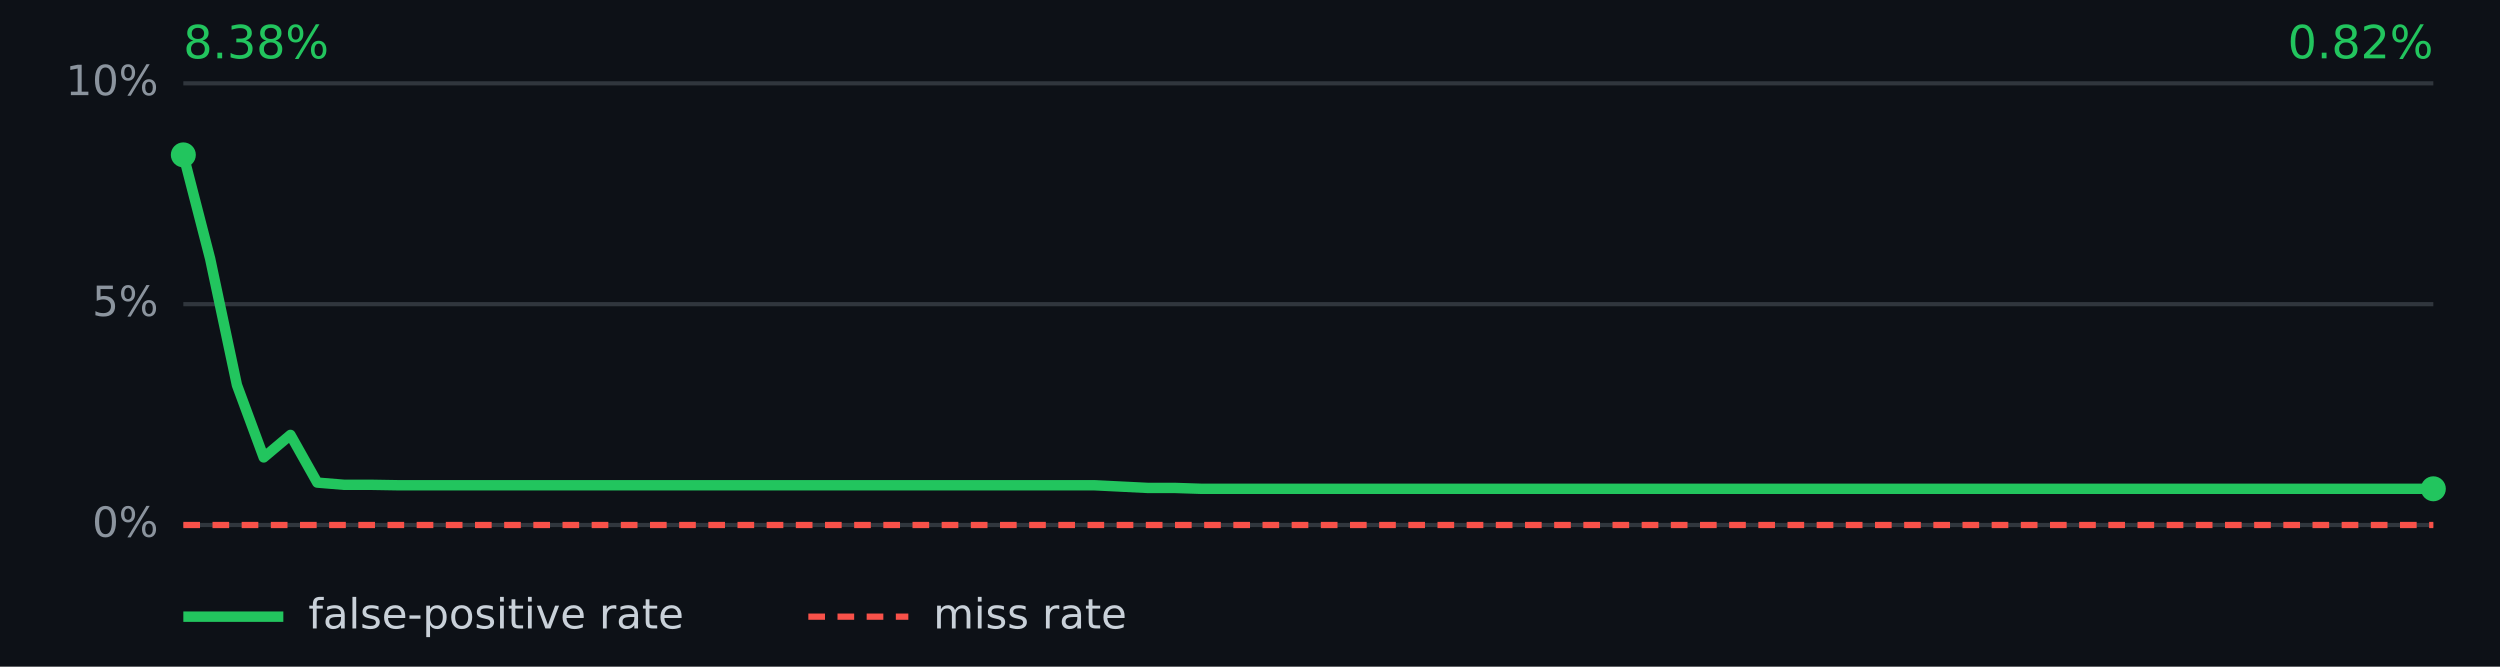
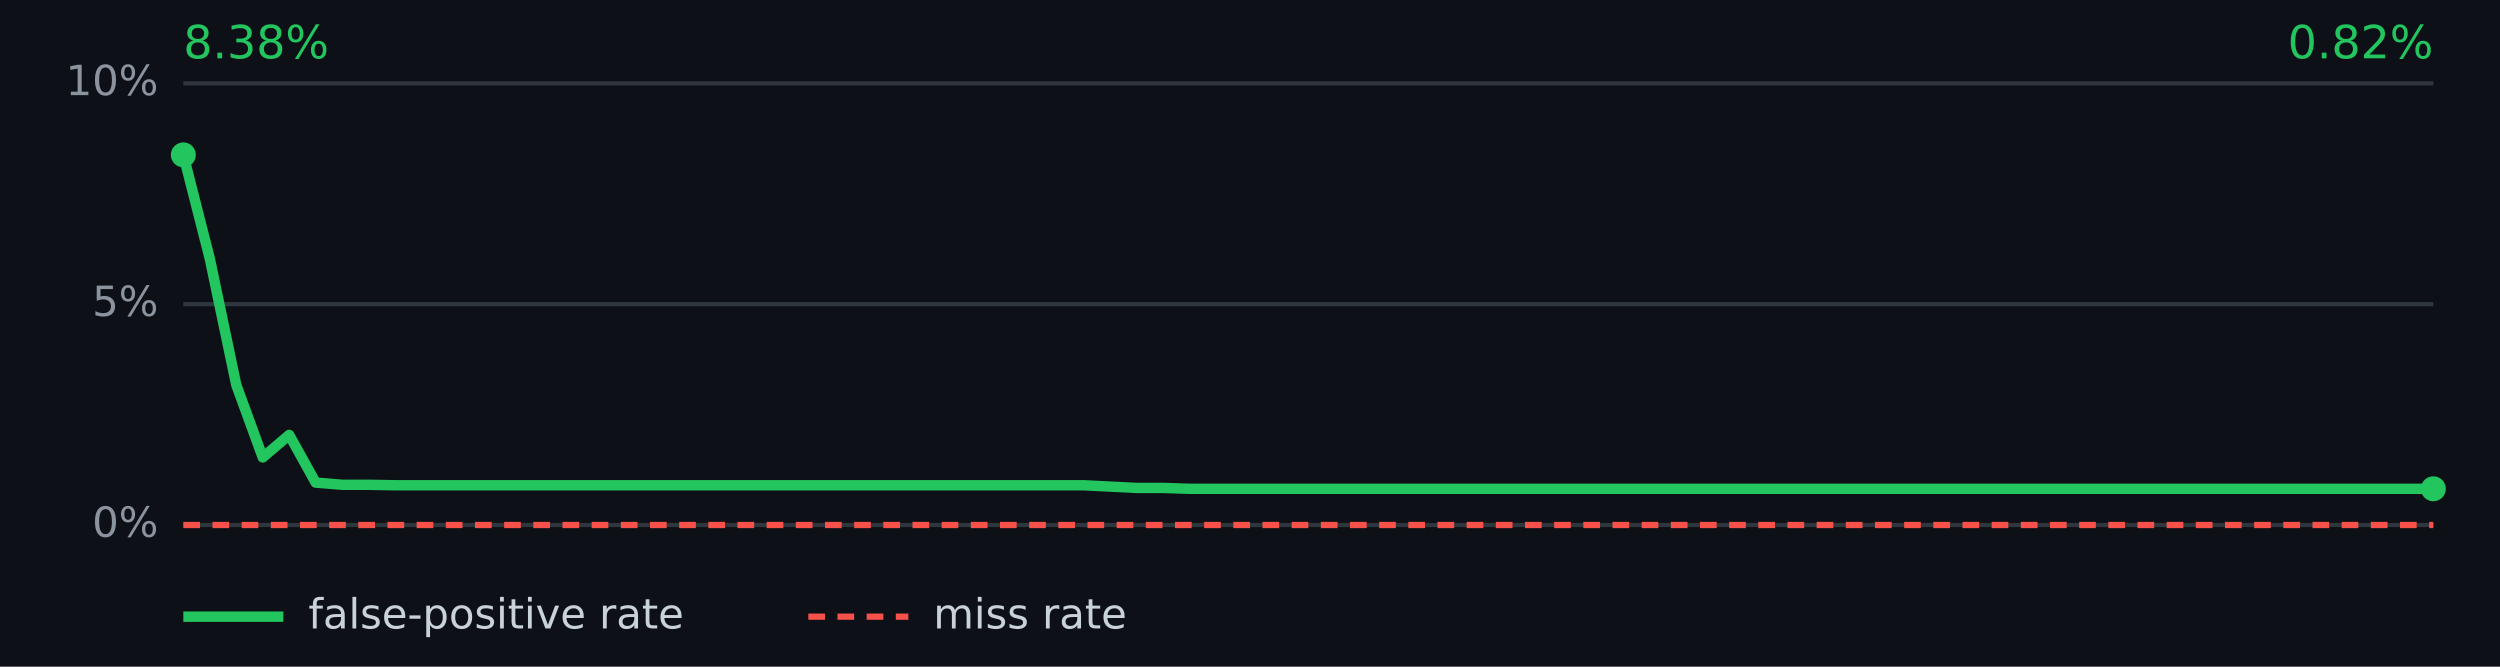
<svg xmlns="http://www.w3.org/2000/svg" width="600" height="160" role="img" aria-label="false-positive rate trend: 8.38% to 0.82%">
  <rect width="100%" height="160" fill="#0d1117" />
  <line x1="44" y1="20.00" x2="584" y2="20.00" stroke="#30363d" stroke-width="1" />
  <text x="38" y="20.00" font-family="Verdana,Geneva,DejaVu Sans,sans-serif" font-size="10" fill="#8b949e" text-anchor="end" dominant-baseline="middle">10%</text>
  <line x1="44" y1="73.00" x2="584" y2="73.00" stroke="#30363d" stroke-width="1" />
  <text x="38" y="73.00" font-family="Verdana,Geneva,DejaVu Sans,sans-serif" font-size="10" fill="#8b949e" text-anchor="end" dominant-baseline="middle">5%</text>
  <line x1="44" y1="126.00" x2="584" y2="126.00" stroke="#30363d" stroke-width="1" />
  <text x="38" y="126.00" font-family="Verdana,Geneva,DejaVu Sans,sans-serif" font-size="10" fill="#8b949e" text-anchor="end" dominant-baseline="middle">0%</text>
-   <polyline points="44.00,126.00 51.11,126.00 58.21,126.00 65.32,126.00 72.42,126.00 79.53,126.00 86.63,126.00 93.74,126.00 100.84,126.00 107.95,126.00 115.05,126.00 122.16,126.00 129.26,126.00 136.37,126.00 143.47,126.00 150.58,126.00 157.68,126.00 164.79,126.00 171.89,126.00 179.00,126.00 186.11,126.00 193.21,126.00 200.32,126.00 207.42,126.00 214.53,126.00 221.63,126.00 228.74,126.00 235.84,126.00 242.95,126.00 250.05,126.00 257.16,126.00 264.26,126.00 271.37,126.00 278.47,126.00 285.58,126.00 292.68,126.00 299.79,126.00 306.89,126.00 314.00,126.00 321.11,126.00 328.21,126.00 335.32,126.00 342.42,126.00 349.53,126.00 356.63,126.00 363.74,126.00 370.84,126.00 377.95,126.00 385.05,126.00 392.16,126.00 399.26,126.00 406.37,126.00 413.47,126.00 420.58,126.00 427.68,126.00 434.79,126.00 441.89,126.00 449.00,126.00 456.11,126.00 463.21,126.00 470.32,126.00 477.42,126.00 484.53,126.00 491.63,126.00 498.74,126.00 505.84,126.00 512.95,126.00 520.05,126.00 527.16,126.00 534.26,126.00 541.37,126.00 548.47,126.00 555.58,126.00 562.68,126.00 569.79,126.00 576.89,126.00 584.00,126.00" fill="none" stroke="#f85149" stroke-width="1.5" stroke-dasharray="4,3" />
-   <polyline points="44.00,37.17 50.43,62.08 56.86,92.40 63.29,109.78 69.71,104.38 76.14,115.82 82.57,116.35 89.00,116.35 95.43,116.46 101.86,116.46 108.29,116.46 114.71,116.46 121.14,116.46 127.57,116.46 134.00,116.46 140.43,116.46 146.86,116.46 153.29,116.46 159.71,116.46 166.14,116.46 172.57,116.46 179.00,116.46 185.43,116.46 191.86,116.46 198.29,116.46 204.71,116.46 211.14,116.46 217.57,116.46 224.00,116.46 230.43,116.46 236.86,116.46 243.29,116.46 249.71,116.46 256.14,116.46 262.57,116.46 269.00,116.78 275.43,117.10 281.86,117.10 288.29,117.31 294.71,117.31 301.14,117.31 307.57,117.31 314.00,117.31 320.43,117.31 326.86,117.31 333.29,117.31 339.71,117.31 346.14,117.31 352.57,117.31 359.00,117.31 365.43,117.31 371.86,117.31 378.29,117.31 384.71,117.31 391.14,117.31 397.57,117.31 404.00,117.31 410.43,117.31 416.86,117.31 423.29,117.31 429.71,117.31 436.14,117.31 442.57,117.31 449.00,117.31 455.43,117.31 461.86,117.31 468.29,117.31 474.71,117.31 481.14,117.31 487.57,117.31 494.00,117.31 500.43,117.31 506.86,117.31 513.29,117.31 519.71,117.31 526.14,117.31 532.57,117.31 539.00,117.31 545.43,117.31 551.86,117.31 558.29,117.31 564.71,117.31 571.14,117.31 577.57,117.31 584.00,117.31" fill="none" stroke="#22c55e" stroke-width="2.5" stroke-linejoin="round" />
+   <polyline points="44.00,126.00 51.01,126.00 58.03,126.00 65.04,126.00 72.05,126.00 79.06,126.00 86.08,126.00 93.09,126.00 100.10,126.00 107.12,126.00 114.13,126.00 121.14,126.00 128.16,126.00 135.17,126.00 142.18,126.00 149.19,126.00 156.21,126.00 163.22,126.00 170.23,126.00 177.25,126.00 184.26,126.00 191.27,126.00 198.29,126.00 205.30,126.00 212.31,126.00 219.32,126.00 226.34,126.00 233.35,126.00 240.36,126.00 247.38,126.00 254.39,126.00 261.40,126.00 268.42,126.00 275.43,126.00 282.44,126.00 289.45,126.00 296.47,126.00 303.48,126.00 310.49,126.00 317.51,126.00 324.52,126.00 331.53,126.00 338.55,126.00 345.56,126.00 352.57,126.00 359.58,126.00 366.60,126.00 373.61,126.00 380.62,126.00 387.64,126.00 394.65,126.00 401.66,126.00 408.68,126.00 415.69,126.00 422.70,126.00 429.71,126.00 436.73,126.00 443.74,126.00 450.75,126.00 457.77,126.00 464.78,126.00 471.79,126.00 478.81,126.00 485.82,126.00 492.83,126.00 499.84,126.00 506.86,126.00 513.87,126.00 520.88,126.00 527.90,126.00 534.91,126.00 541.92,126.00 548.94,126.00 555.95,126.00 562.96,126.00 569.97,126.00 576.99,126.00 584.00,126.00" fill="none" stroke="#f85149" stroke-width="1.5" stroke-dasharray="4,3" />
+   <polyline points="44.00,37.17 50.35,62.08 56.71,92.40 63.06,109.78 69.41,104.38 75.76,115.82 82.12,116.35 88.47,116.35 94.82,116.46 101.18,116.46 107.53,116.46 113.88,116.46 120.24,116.46 126.59,116.46 132.94,116.46 139.29,116.46 145.65,116.46 152.00,116.46 158.35,116.46 164.71,116.46 171.06,116.46 177.41,116.46 183.76,116.46 190.12,116.46 196.47,116.46 202.82,116.46 209.18,116.46 215.53,116.46 221.88,116.46 228.24,116.46 234.59,116.46 240.94,116.46 247.29,116.46 253.65,116.46 260.00,116.46 266.35,116.78 272.71,117.10 279.06,117.10 285.41,117.31 291.76,117.31 298.12,117.31 304.47,117.31 310.82,117.31 317.18,117.31 323.53,117.31 329.88,117.31 336.24,117.31 342.59,117.31 348.94,117.31 355.29,117.31 361.65,117.31 368.00,117.31 374.35,117.31 380.71,117.31 387.06,117.31 393.41,117.31 399.76,117.31 406.12,117.31 412.47,117.31 418.82,117.31 425.18,117.31 431.53,117.31 437.88,117.31 444.24,117.31 450.59,117.31 456.94,117.31 463.29,117.31 469.65,117.31 476.00,117.31 482.35,117.31 488.71,117.31 495.06,117.31 501.41,117.31 507.76,117.31 514.12,117.31 520.47,117.31 526.82,117.31 533.18,117.31 539.53,117.31 545.88,117.31 552.24,117.31 558.59,117.31 564.94,117.31 571.29,117.31 577.65,117.31 584.00,117.31" fill="none" stroke="#22c55e" stroke-width="2.5" stroke-linejoin="round" />
  <circle cx="44.00" cy="37.17" r="3" fill="#22c55e" />
  <circle cx="584.00" cy="117.31" r="3" fill="#22c55e" />
  <text x="44.00" y="14" font-family="Verdana,Geneva,DejaVu Sans,sans-serif" font-size="11" fill="#22c55e" text-anchor="start">8.38%</text>
  <text x="584.00" y="14" font-family="Verdana,Geneva,DejaVu Sans,sans-serif" font-size="11" fill="#22c55e" text-anchor="end">0.82%</text>
  <line x1="44" y1="148" x2="68" y2="148" stroke="#22c55e" stroke-width="2.5" />
  <text x="74" y="148" font-family="Verdana,Geneva,DejaVu Sans,sans-serif" font-size="10" fill="#c9d1d9" dominant-baseline="middle">false-positive rate</text>
  <line x1="194" y1="148" x2="218" y2="148" stroke="#f85149" stroke-width="1.5" stroke-dasharray="4,3" />
  <text x="224" y="148" font-family="Verdana,Geneva,DejaVu Sans,sans-serif" font-size="10" fill="#c9d1d9" dominant-baseline="middle">miss rate</text>
</svg>
